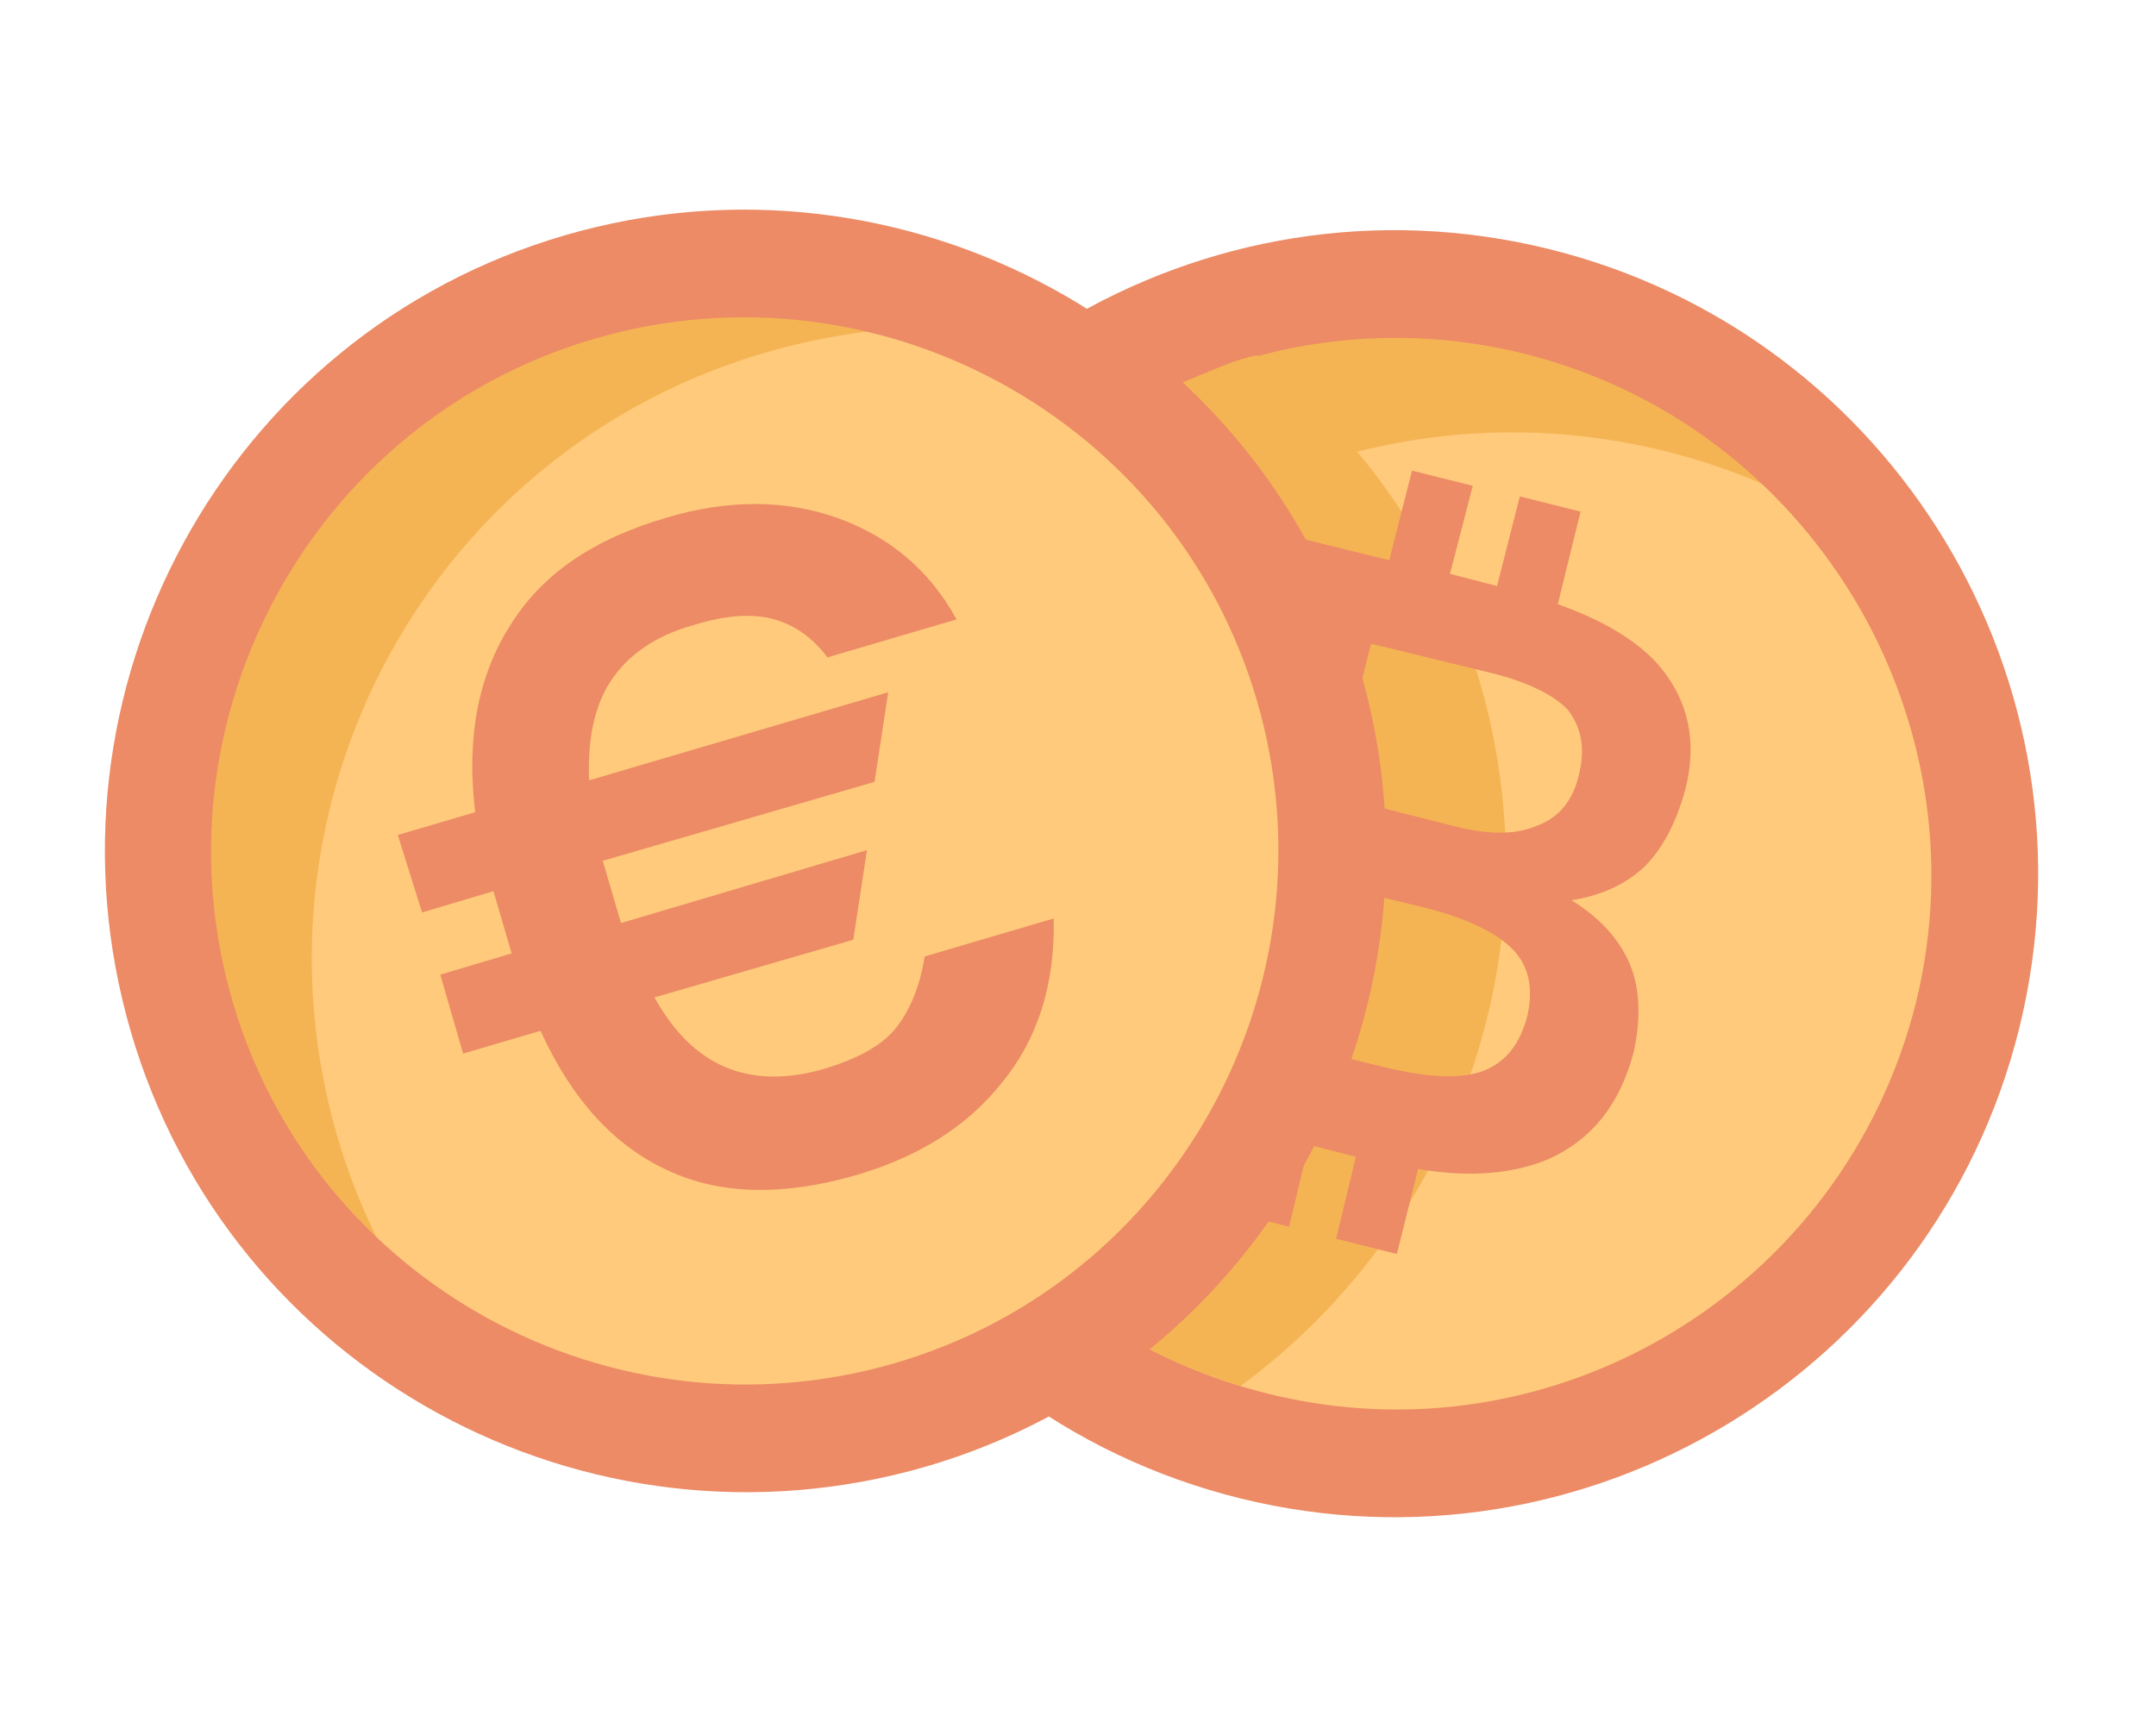
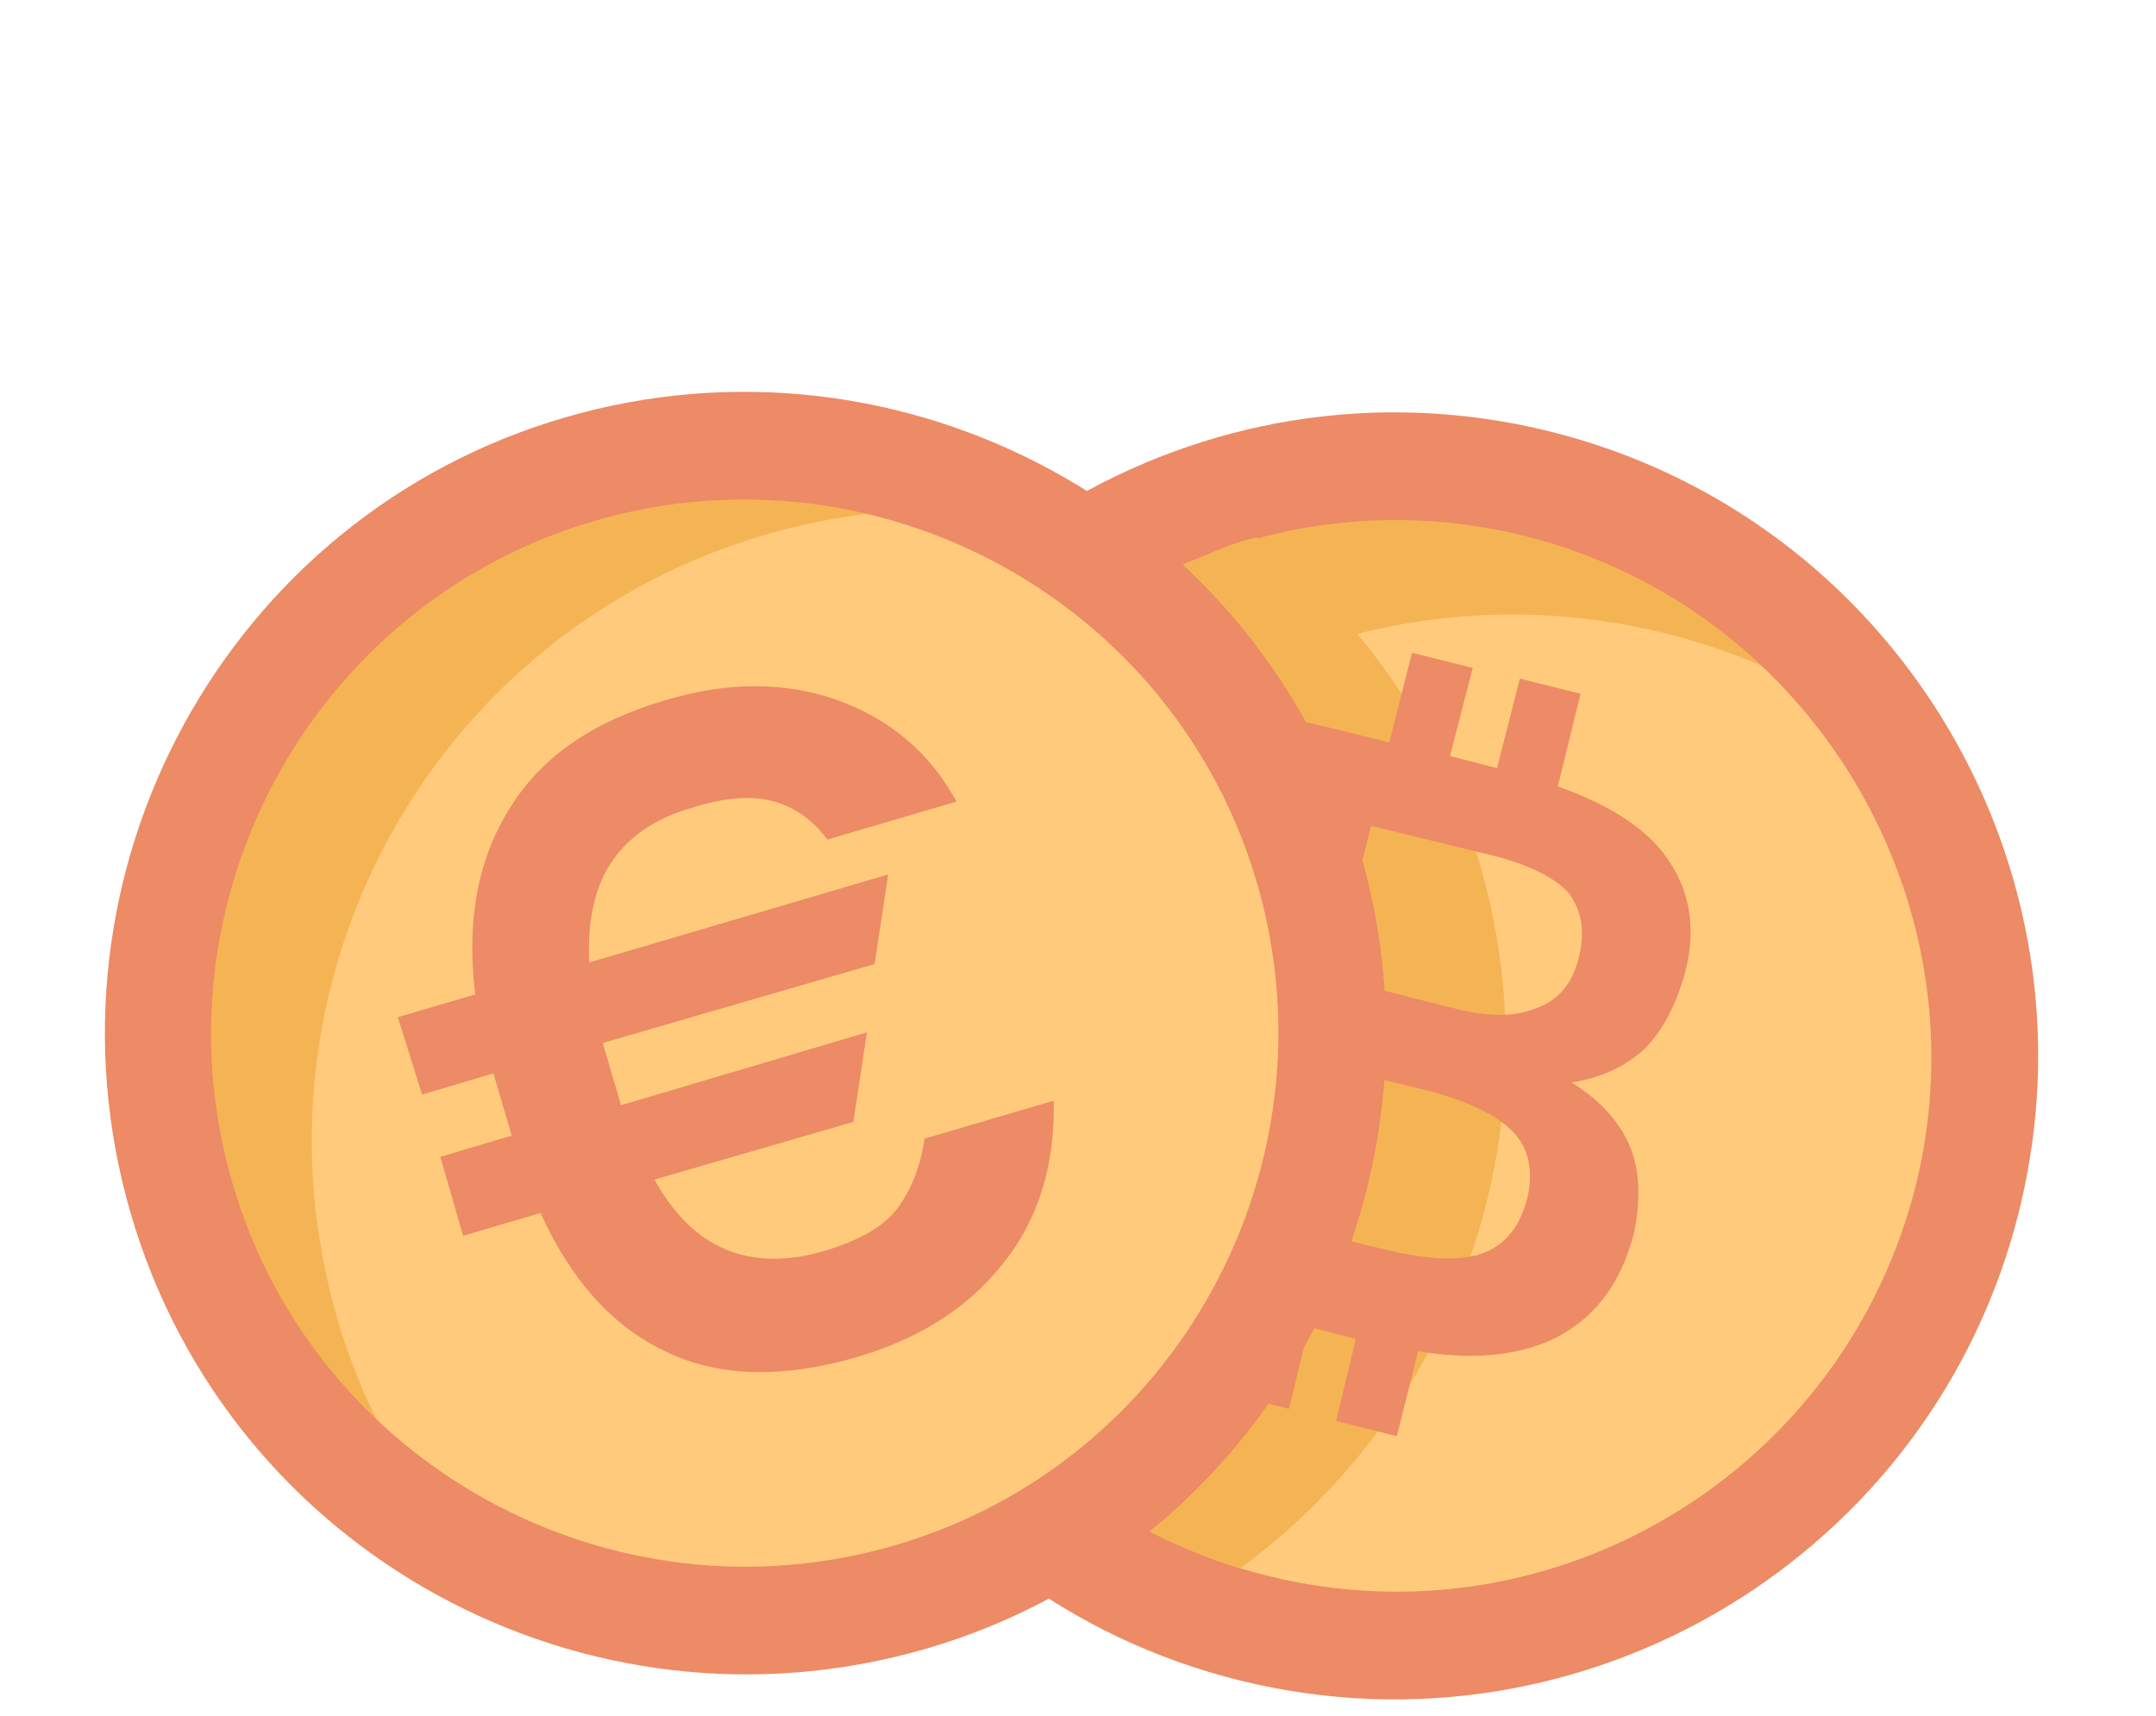
- <svg xmlns="http://www.w3.org/2000/svg" version="1.1" id="Layer_1" x="0px" y="0px" viewBox="0 0 142 113" style="enable-background:new 0 0 142 113;" xml:space="preserve">
+ <svg xmlns="http://www.w3.org/2000/svg" version="1.1" id="Layer_1" x="0px" y="0px" viewBox="0 0 142 113" abyle="enable-background:new 0 0 142 113;" xml:space="preserve">
  <style type="text/css">
- 	.st0{fill:#FFCA7C;}
- 	.st1{fill:#F5B454;}
- 	.st2{fill:#EC8B65;}
+ 	.ab0{fill:#FFCA7C;}
+ 	.ab1{fill:#F5B454;}
+ 	.ab2{fill:#EC8B65;}
</style>
-   <circle class="st0" cx="91.2" cy="57.4" r="38.8" />
-   <path class="st1" d="M59.1,60.2c5.5-22.4,28.2-36,50.5-30.5c8.1,2,15.1,6.3,20.5,12c-4.9-11.8-15.2-21.2-28.5-24.5  c-22.4-5.5-45,8.1-50.5,30.5c-3.5,14.2,0.7,28.5,10,38.5C57.8,78.3,56.9,69.2,59.1,60.2z" />
-   <path class="st2" d="M81.7,98.7c-22.7-5.6-36.6-28.6-31-51.3s28.6-36.6,51.3-31s36.6,28.6,31,51.3C127.4,90.4,104.4,104.3,81.7,98.7  z M100.4,23.3c-18.9-4.7-38,6.9-42.7,25.8s6.9,38,25.8,42.7s38-6.9,42.7-25.8C130.8,47.2,119.2,28,100.4,23.3z" />
-   <path class="st1" d="M61.6,57.6c-5-22.9,16.9-33.5,21.2-34.2c7.6,5.9,13.2,14.3,15.4,24.4c3.7,17-3.3,33.8-16.5,43.5  C67.3,86.7,66.7,80.5,61.6,57.6z" />
-   <path class="st2" d="M107.3,63.4c-0.7-1.6-2-3-3.8-4.1c1.9-0.3,3.5-1,4.8-2.2c1.2-1.2,2.1-2.9,2.7-5.1c0.8-3.1,0.2-5.8-1.6-8  c-1.4-1.7-3.7-3.1-6.8-4.2l1.5-6.1l-4-1l-1.5,5.9l-3.1-0.8L97,32l-4-1l-1.5,5.9l-5.7-1.4l-1-0.2l-5.4-1.3l-1,4l5.4,1.3l-7.3,29.5  l-5.4-1.3l-1,4l5.4,1.3l1,0.2l5.7,1.4l-1.3,5.4l4,1l1.3-5.4l3.1,0.8L88,81.6l4,1l1.4-5.6c3.5,0.6,6.4,0.3,8.7-0.7  c2.8-1.3,4.6-3.6,5.5-7C108.1,67,108,65,107.3,63.4z M104,51c-0.4,1.8-1.4,2.9-2.8,3.4C99.8,55,98,55,95.7,54.4l-7.9-2l2.5-10  l7.8,1.9c2.5,0.6,4.3,1.5,5.2,2.5C104.2,48,104.4,49.4,104,51z M97.8,70.5c-1.5,0.6-3.7,0.5-6.6-0.2l-7.4-1.8L86.4,58l7.5,1.8  c2.7,0.7,4.6,1.6,5.7,2.7c1.1,1.1,1.4,2.6,1,4.4C100.1,68.8,99.2,69.9,97.8,70.5z" />
-   <circle class="st0" cx="48.4" cy="56.3" r="38.7" />
-   <path class="st1" d="M22.2,74.8c-6.4-22.1,6.2-45.2,28.3-51.6c8-2.3,16.2-2.2,23.7,0.1c-10.2-7.7-23.7-10.7-36.9-6.8  C15.1,22.9,2.5,46,8.9,68c4.1,14,14.9,24.2,27.9,28.2C30.1,91,24.8,83.7,22.2,74.8z" />
-   <path class="st2" d="M61,96.6c-22.4,6.5-45.9-6.3-52.4-28.7S14.9,22,37.2,15.5s45.9,6.3,52.4,28.7S83.3,90.1,61,96.6z M39.2,22.3  c-18.6,5.4-29.3,25-23.9,43.6s25,29.3,43.6,23.9c18.6-5.4,29.3-25,23.9-43.6C77.4,27.6,57.8,16.9,39.2,22.3z" />
-   <path class="st2" d="M66,71.3c-2.3,2.9-5.5,4.9-9.6,6.1c-4.8,1.4-9,1.3-12.4-0.3c-3.5-1.6-6.3-4.6-8.4-9.2l-5.1,1.5l-1.5-5.2  l4.7-1.4l-1.2-4.1l-4.7,1.4L26.2,55l5.1-1.5c-0.6-4.9,0.2-9,2.3-12.3c2.1-3.4,5.5-5.7,10.3-7.1c4-1.2,7.8-1.2,11.2,0  c3.4,1.2,6.1,3.4,7.9,6.7l-8.5,2.5c-1-1.3-2.1-2.1-3.5-2.5c-1.4-0.4-3.2-0.3-5.4,0.4c-2.5,0.7-4.3,2-5.4,3.7  c-1.1,1.7-1.5,3.9-1.4,6.5l19.7-5.8l-0.9,5.9l-17.9,5.2l1.2,4.1L57.1,56l-0.9,5.9l-13.1,3.8c1.3,2.3,2.8,3.8,4.7,4.6  c1.9,0.8,4.1,0.8,6.5,0.1c2.3-0.7,3.9-1.6,4.8-2.8c0.9-1.2,1.5-2.7,1.8-4.6l8.5-2.5C69.5,64.9,68.3,68.5,66,71.3z" />
+   <circle class="ab0" cx="91.2" cy="69.4" r="38.8" />
+   <path class="ab1" d="M59.1,72.2c5.5-22.4,28.2-36,50.5-30.5c8.1,2,15.1,6.3,20.5,12c-4.9-11.8-15.2-21.2-28.5-24.5  c-22.4-5.5-45,8.1-50.5,30.5c-3.5,14.2,0.7,28.5,10,38.5C57.8,90.3,56.9,81.2,59.1,72.2z" />
+   <path class="ab2" d="M81.7,110.7c-22.7-5.6-36.6-28.6-31-51.3s28.6-36.6,51.3-31s36.6,28.6,31,51.3  C127.4,102.4,104.4,116.3,81.7,110.7z M100.4,35.3c-18.9-4.7-38,6.9-42.7,25.8s6.9,38,25.8,42.7s38-6.9,42.7-25.8  C130.8,59.2,119.2,40,100.4,35.3z" />
+   <path class="ab1" d="M61.6,69.6c-5-22.9,16.9-33.5,21.2-34.2c7.6,5.9,13.2,14.3,15.4,24.4c3.7,17-3.3,33.8-16.5,43.5  C67.3,98.7,66.7,92.5,61.6,69.6z" />
+   <path class="ab2" d="M107.3,75.4c-0.7-1.6-2-3-3.8-4.1c1.9-0.3,3.5-1,4.8-2.2c1.2-1.2,2.1-2.9,2.7-5.1c0.8-3.1,0.2-5.8-1.6-8  c-1.4-1.7-3.7-3.1-6.8-4.2l1.5-6.1l-4-1l-1.5,5.9l-3.1-0.8L97,44l-4-1l-1.5,5.9l-5.7-1.4l-1-0.2L79.4,46l-1,4l5.4,1.3l-7.3,29.5  l-5.4-1.3l-1,4l5.4,1.3l1,0.2l5.7,1.4l-1.3,5.4l4,1l1.3-5.4l3.1,0.8L88,93.6l4,1l1.4-5.6c3.5,0.6,6.4,0.3,8.7-0.7  c2.8-1.3,4.6-3.6,5.5-7C108.1,79,108,77,107.3,75.4z M104,63c-0.4,1.8-1.4,2.9-2.8,3.4c-1.4,0.6-3.2,0.6-5.5,0l-7.9-2l2.5-10  l7.8,1.9c2.5,0.6,4.3,1.5,5.2,2.5C104.2,60,104.4,61.4,104,63z M97.8,82.5c-1.5,0.6-3.7,0.5-6.6-0.2l-7.4-1.8L86.4,70l7.5,1.8  c2.7,0.7,4.6,1.6,5.7,2.7c1.1,1.1,1.4,2.6,1,4.4C100.1,80.8,99.2,81.9,97.8,82.5z" />
+   <circle class="ab0" cx="48.4" cy="68.3" r="38.7" />
+   <path class="ab1" d="M22.2,86.8c-6.4-22.1,6.2-45.2,28.3-51.6c8-2.3,16.2-2.2,23.7,0.1C64,27.6,50.5,24.6,37.3,28.5  C15.1,34.9,2.5,58,8.9,80c4.1,14,14.9,24.2,27.9,28.2C30.1,103,24.8,95.7,22.2,86.8z" />
+   <path class="ab2" d="M61,108.6c-22.4,6.5-45.9-6.3-52.4-28.7S14.9,34,37.2,27.5s45.9,6.3,52.4,28.7S83.3,102.1,61,108.6z M39.2,34.3  c-18.6,5.4-29.3,25-23.9,43.6s25,29.3,43.6,23.9s29.3-25,23.9-43.6C77.4,39.6,57.8,28.9,39.2,34.3z" />
+   <path class="ab2" d="M66,83.3c-2.3,2.9-5.5,4.9-9.6,6.1c-4.8,1.4-9,1.3-12.4-0.3c-3.5-1.6-6.3-4.6-8.4-9.2l-5.1,1.5L29,76.2l4.7-1.4  l-1.2-4.1l-4.7,1.4L26.2,67l5.1-1.5c-0.6-4.9,0.2-9,2.3-12.3c2.1-3.4,5.5-5.7,10.3-7.1c4-1.2,7.8-1.2,11.2,0s6.1,3.4,7.9,6.7  l-8.5,2.5c-1-1.3-2.1-2.1-3.5-2.5s-3.2-0.3-5.4,0.4c-2.5,0.7-4.3,2-5.4,3.7c-1.1,1.7-1.5,3.9-1.4,6.5l19.7-5.8l-0.9,5.9l-17.9,5.2  l1.2,4.1L57.1,68l-0.9,5.9l-13.1,3.8c1.3,2.3,2.8,3.8,4.7,4.6c1.9,0.8,4.1,0.8,6.5,0.1c2.3-0.7,3.9-1.6,4.8-2.8  c0.9-1.2,1.5-2.7,1.8-4.6l8.5-2.5C69.5,76.9,68.3,80.5,66,83.3z" />
</svg>
